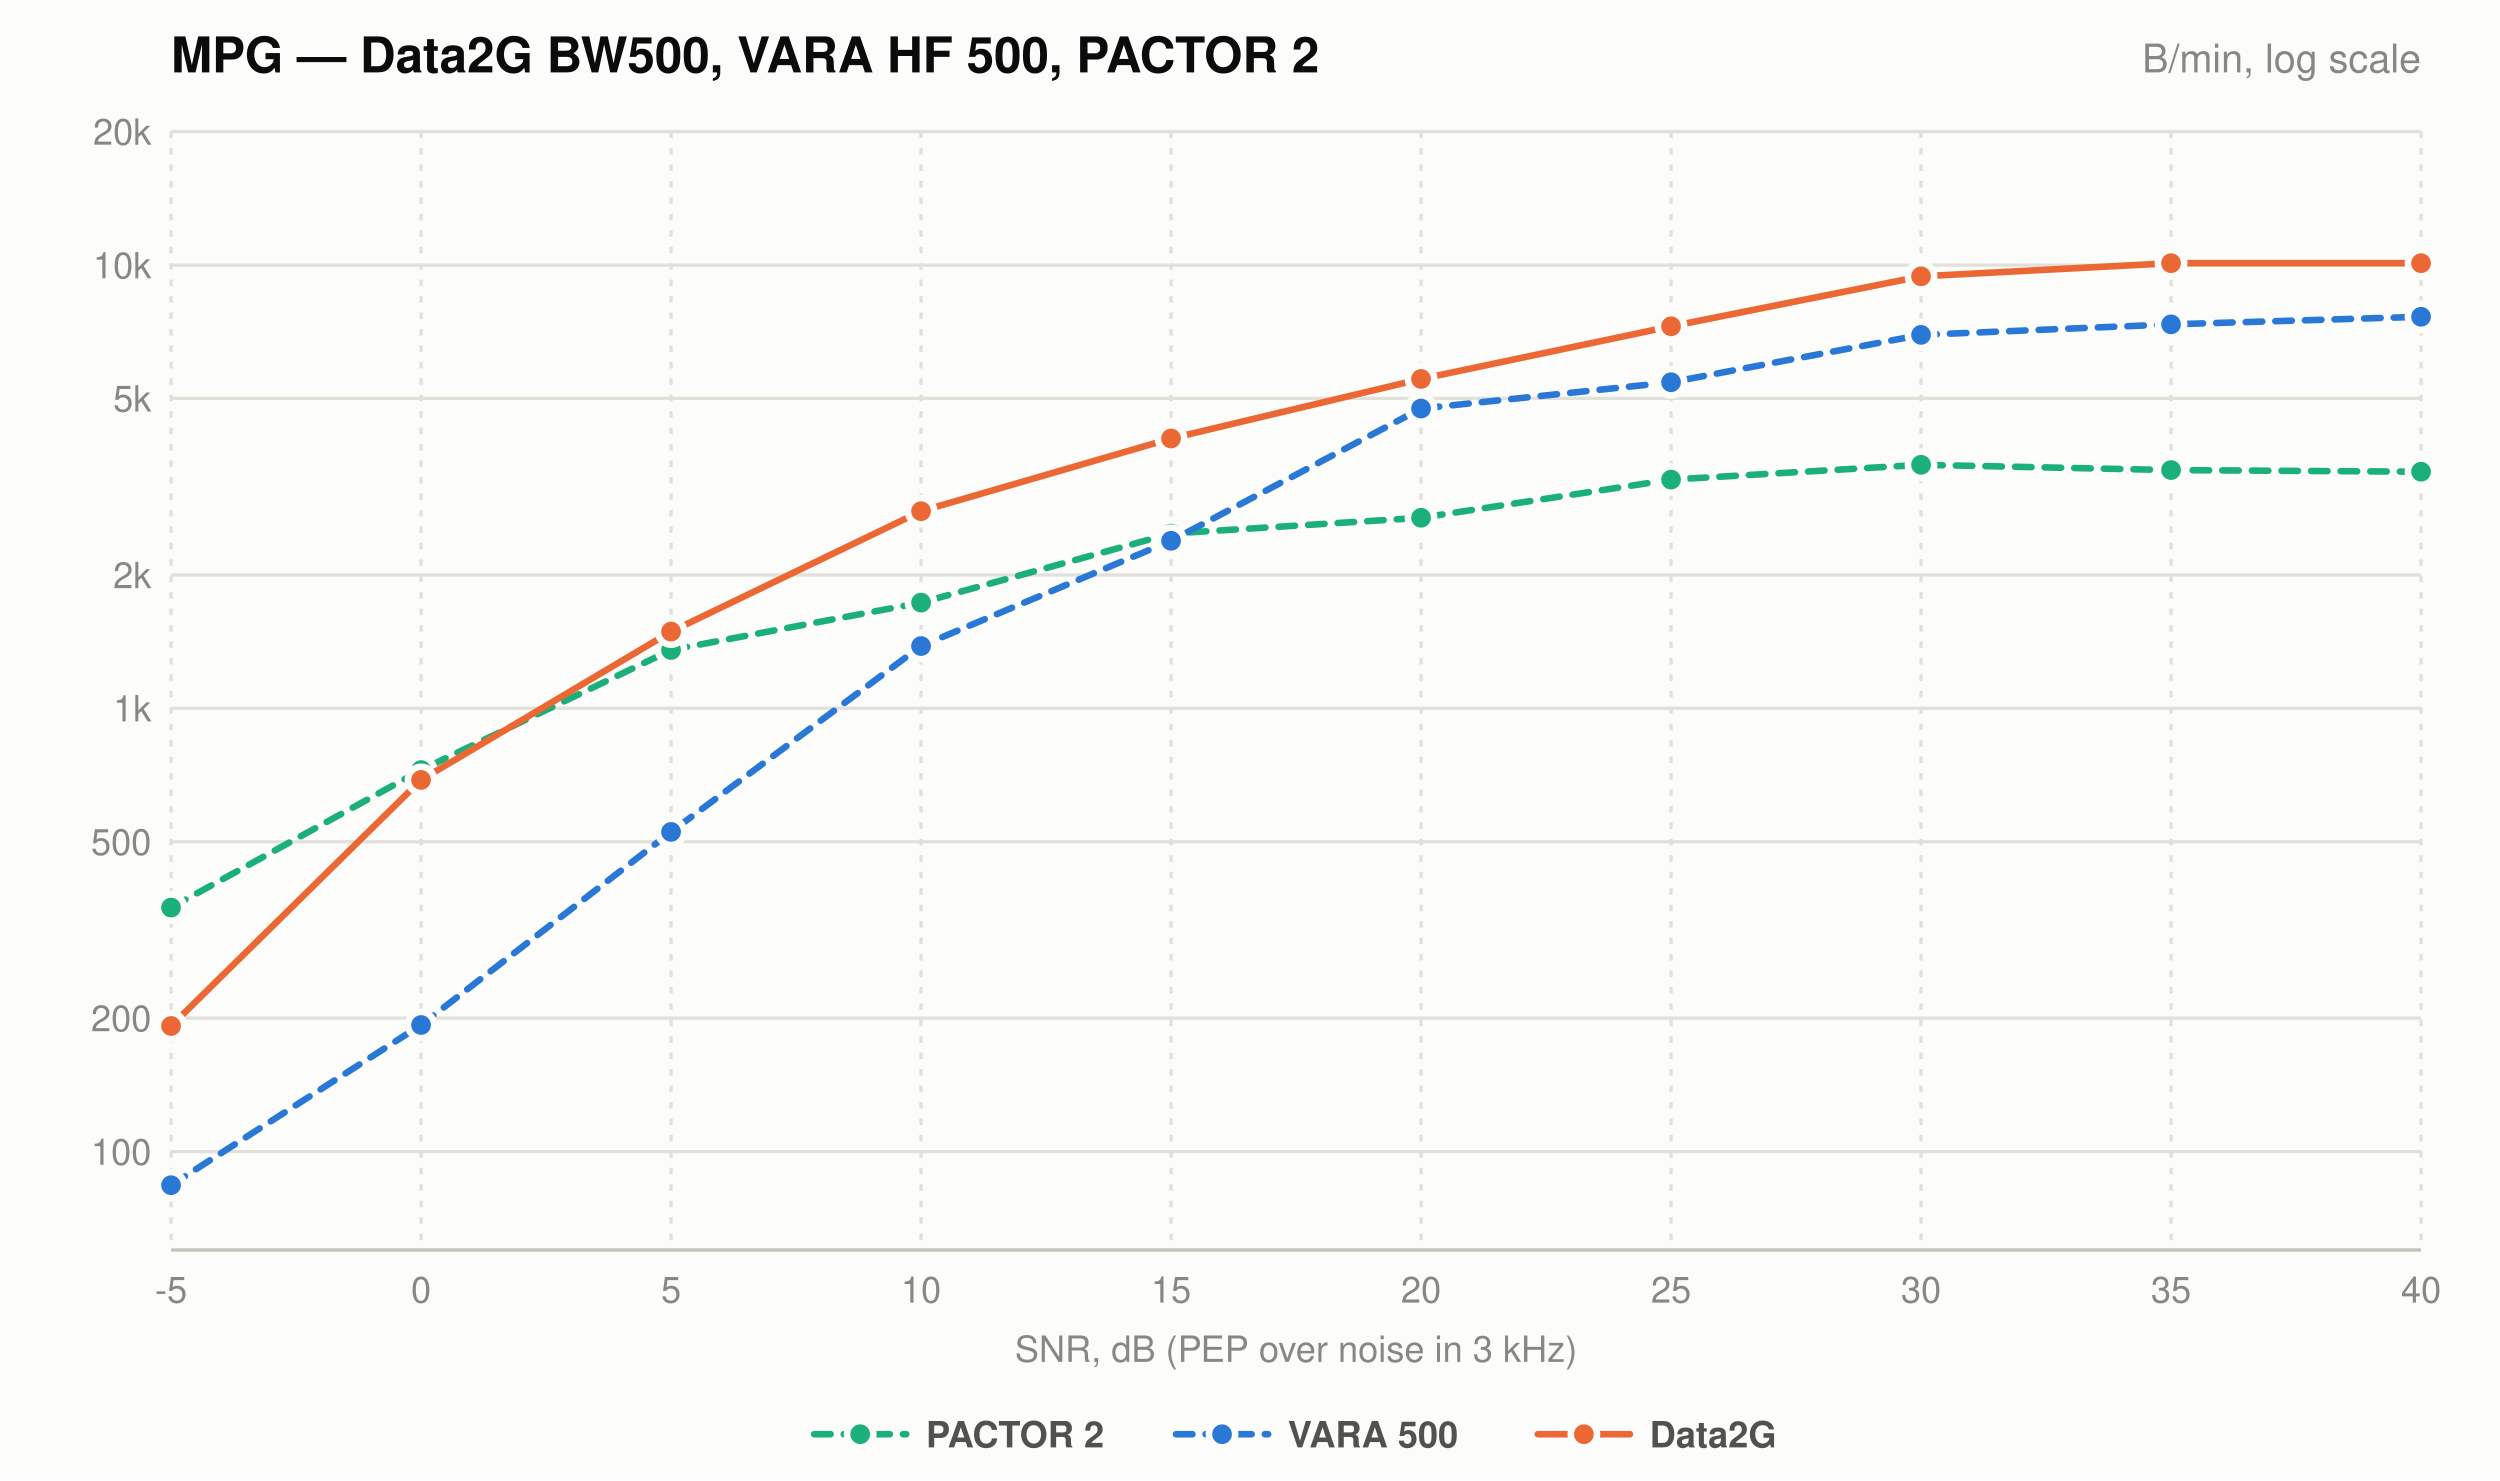
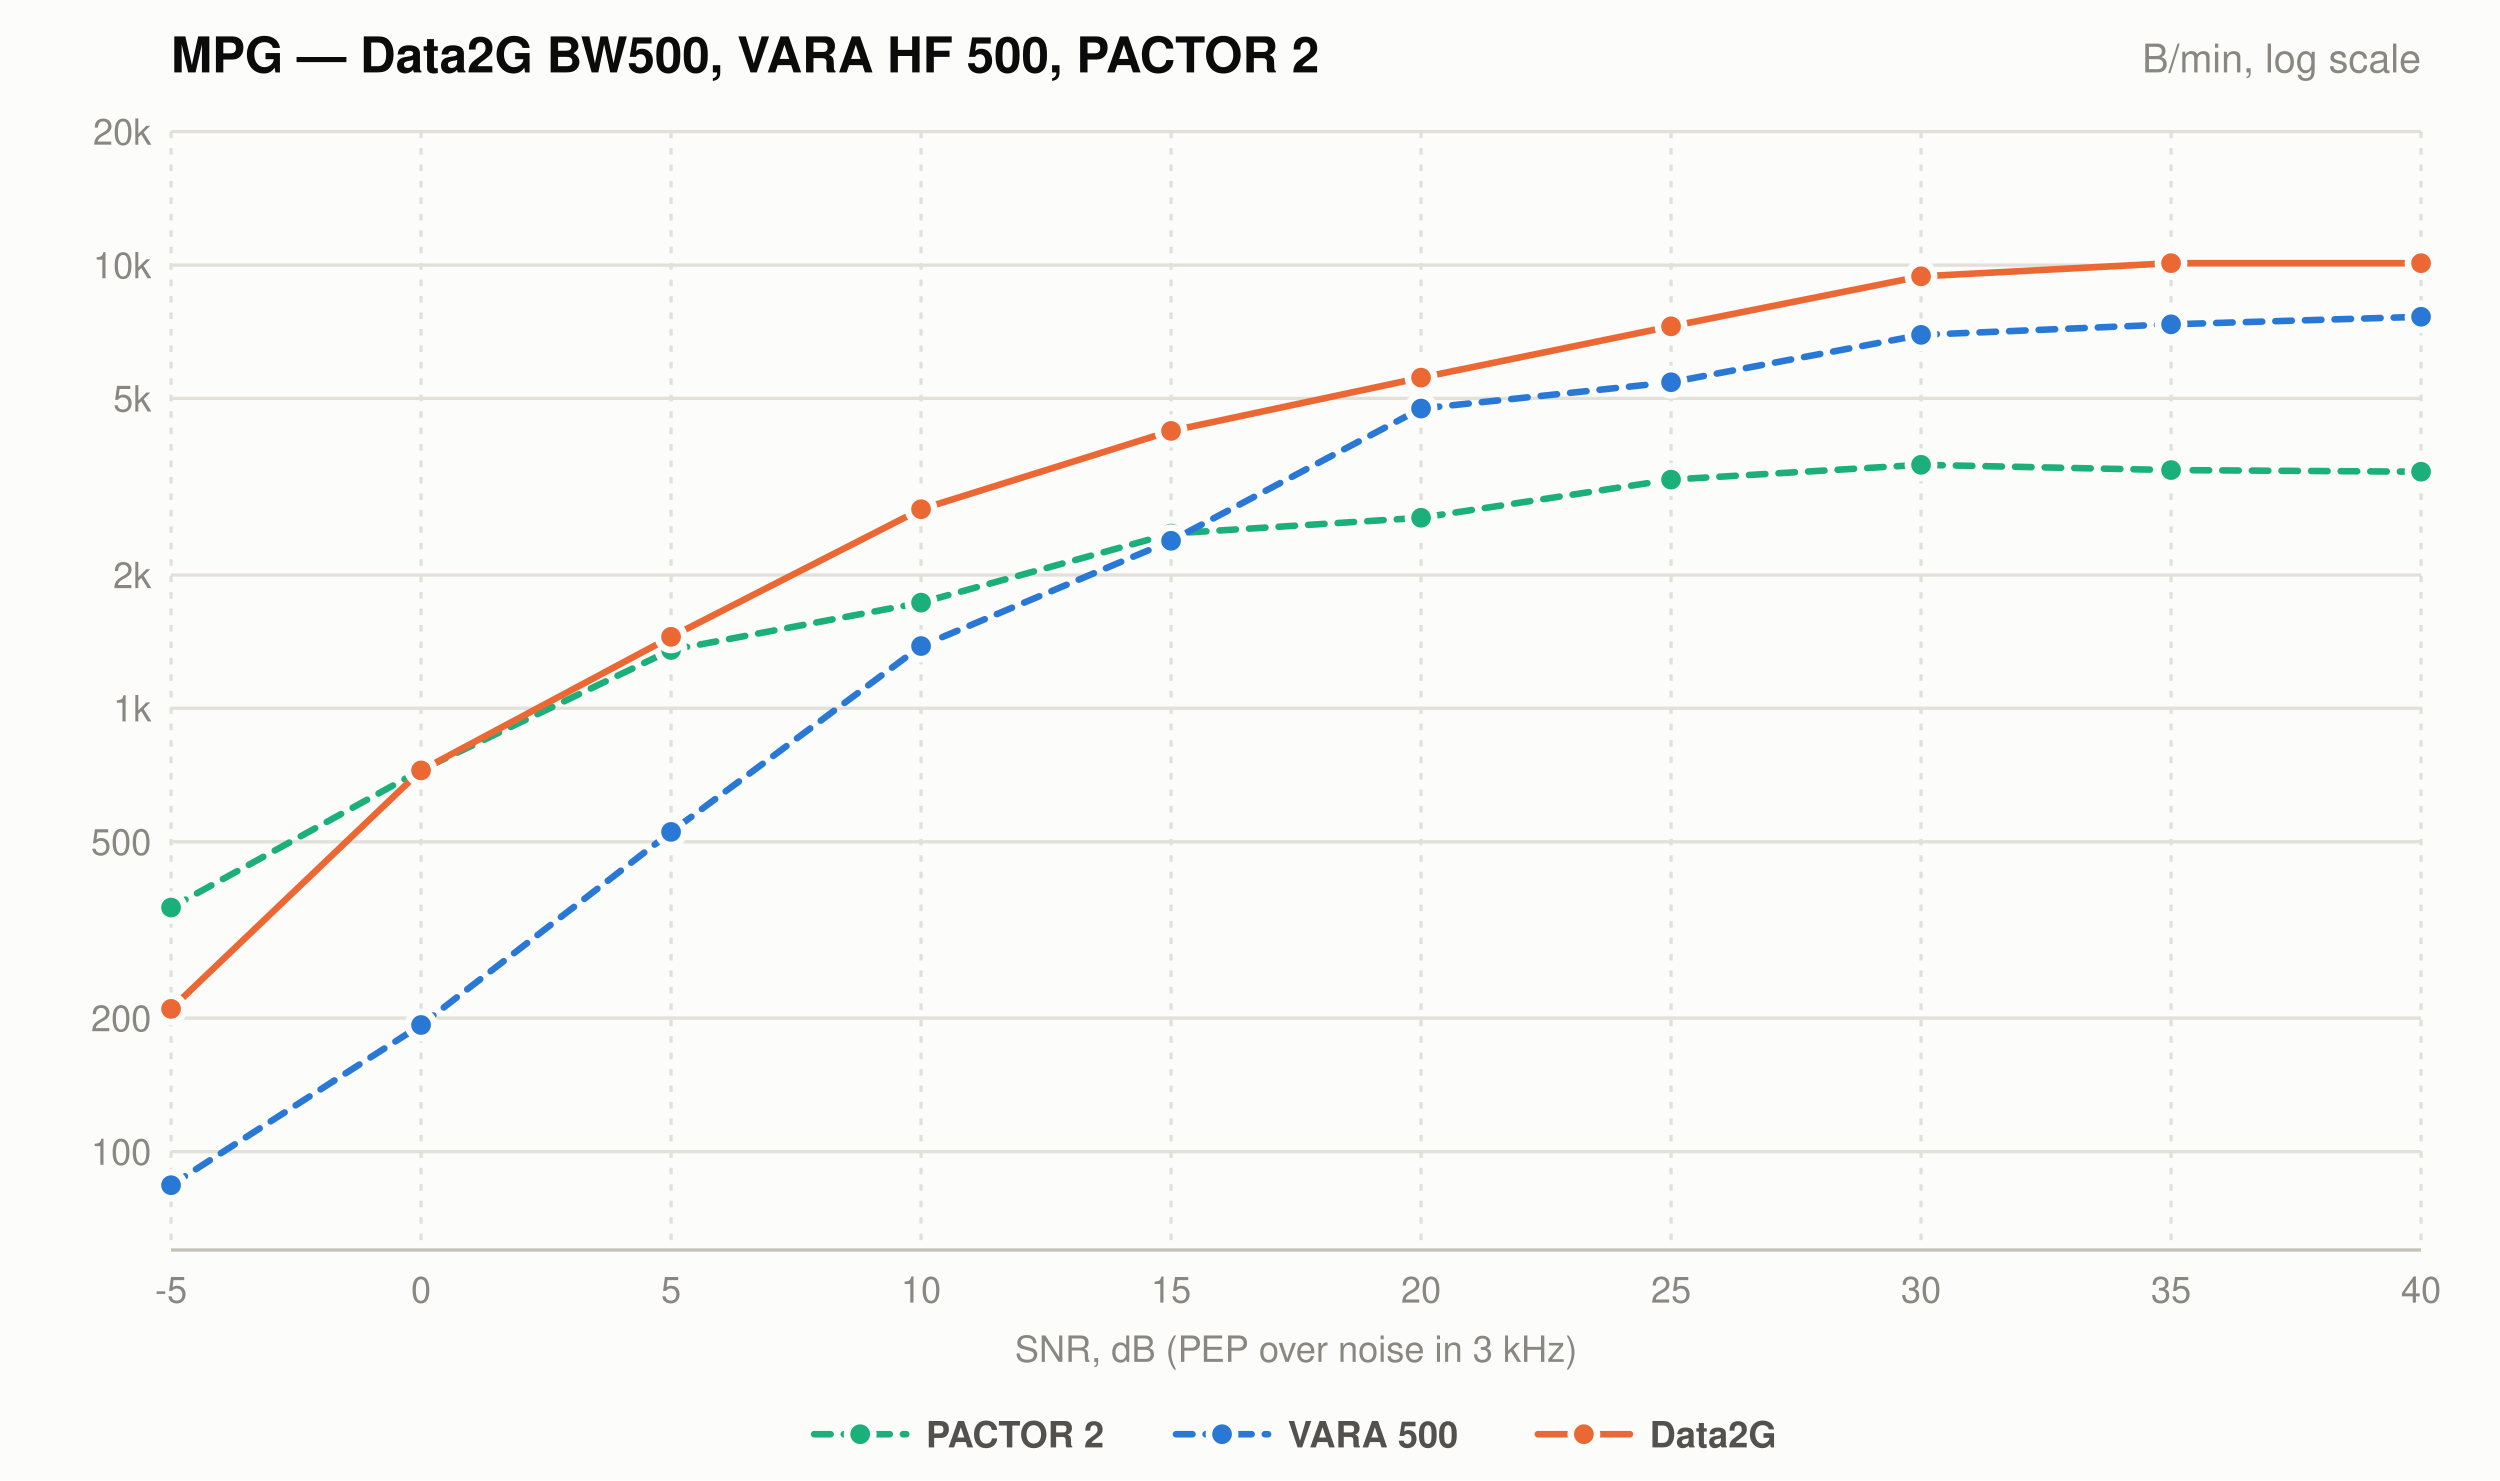
<svg xmlns="http://www.w3.org/2000/svg" viewBox="0 0 760 450" width="760" height="450" font-family="-apple-system, BlinkMacSystemFont, 'Segoe UI', Helvetica, Arial, sans-serif">
  <rect width="760" height="450" fill="#fcfcfb" />
  <text x="52" y="22" font-size="15" font-weight="600" fill="#0b0b0b">MPG — Data2G BW500, VARA HF 500, PACTOR 2</text>
  <text x="736" y="22" font-size="12" fill="#898781" text-anchor="end">B/min, log scale</text>
  <line x1="52" x2="736" y1="350.1" y2="350.1" stroke="#e1e0d9" />
  <text x="46" y="354.1" font-size="11" fill="#898781" text-anchor="end">100</text>
  <line x1="52" x2="736" y1="309.5" y2="309.5" stroke="#e1e0d9" />
  <text x="46" y="313.5" font-size="11" fill="#898781" text-anchor="end">200</text>
  <line x1="52" x2="736" y1="255.9" y2="255.9" stroke="#e1e0d9" />
  <text x="46" y="259.9" font-size="11" fill="#898781" text-anchor="end">500</text>
  <line x1="52" x2="736" y1="215.3" y2="215.3" stroke="#e1e0d9" />
  <text x="46" y="219.3" font-size="11" fill="#898781" text-anchor="end">1k</text>
  <line x1="52" x2="736" y1="174.8" y2="174.8" stroke="#e1e0d9" />
  <text x="46" y="178.8" font-size="11" fill="#898781" text-anchor="end">2k</text>
  <line x1="52" x2="736" y1="121.1" y2="121.1" stroke="#e1e0d9" />
  <text x="46" y="125.1" font-size="11" fill="#898781" text-anchor="end">5k</text>
  <line x1="52" x2="736" y1="80.6" y2="80.6" stroke="#e1e0d9" />
  <text x="46" y="84.6" font-size="11" fill="#898781" text-anchor="end">10k</text>
  <line x1="52" x2="736" y1="40.0" y2="40.0" stroke="#e1e0d9" />
  <text x="46" y="44.0" font-size="11" fill="#898781" text-anchor="end">20k</text>
  <line x1="52.0" x2="52.0" y1="40" y2="380" stroke="#e1e0d9" stroke-dasharray="2 3" />
  <text x="52.0" y="396" font-size="11" fill="#898781" text-anchor="middle">-5</text>
  <line x1="128.0" x2="128.0" y1="40" y2="380" stroke="#e1e0d9" stroke-dasharray="2 3" />
  <text x="128.0" y="396" font-size="11" fill="#898781" text-anchor="middle">0</text>
  <line x1="204.0" x2="204.0" y1="40" y2="380" stroke="#e1e0d9" stroke-dasharray="2 3" />
  <text x="204.0" y="396" font-size="11" fill="#898781" text-anchor="middle">5</text>
  <line x1="280.0" x2="280.0" y1="40" y2="380" stroke="#e1e0d9" stroke-dasharray="2 3" />
  <text x="280.0" y="396" font-size="11" fill="#898781" text-anchor="middle">10</text>
  <line x1="356.0" x2="356.0" y1="40" y2="380" stroke="#e1e0d9" stroke-dasharray="2 3" />
  <text x="356.0" y="396" font-size="11" fill="#898781" text-anchor="middle">15</text>
  <line x1="432.0" x2="432.0" y1="40" y2="380" stroke="#e1e0d9" stroke-dasharray="2 3" />
  <text x="432.0" y="396" font-size="11" fill="#898781" text-anchor="middle">20</text>
  <line x1="508.0" x2="508.0" y1="40" y2="380" stroke="#e1e0d9" stroke-dasharray="2 3" />
  <text x="508.0" y="396" font-size="11" fill="#898781" text-anchor="middle">25</text>
  <line x1="584.0" x2="584.0" y1="40" y2="380" stroke="#e1e0d9" stroke-dasharray="2 3" />
  <text x="584.0" y="396" font-size="11" fill="#898781" text-anchor="middle">30</text>
  <line x1="660.0" x2="660.0" y1="40" y2="380" stroke="#e1e0d9" stroke-dasharray="2 3" />
  <text x="660.0" y="396" font-size="11" fill="#898781" text-anchor="middle">35</text>
  <line x1="736.0" x2="736.0" y1="40" y2="380" stroke="#e1e0d9" stroke-dasharray="2 3" />
  <text x="736.0" y="396" font-size="11" fill="#898781" text-anchor="middle">40</text>
  <line x1="52" x2="736" y1="380" y2="380" stroke="#c3c2b7" />
  <text x="394.0" y="414" font-size="11" fill="#898781" text-anchor="middle">SNR, dB (PEP over noise in 3 kHz)</text>
  <path d="M52.0,275.9L128.0,234.1L204.0,197.6L280.0,183.2L356.0,162.2L432.0,157.4L508.0,145.8L584.0,141.3L660.0,142.9L736.0,143.4" fill="none" stroke="#1baf7a" stroke-width="2" stroke-linejoin="round" stroke-linecap="round" stroke-dasharray="5 4" />
  <circle cx="52.0" cy="275.9" r="4" fill="#1baf7a" stroke="#fcfcfb" stroke-width="2" />
  <circle cx="128.0" cy="234.1" r="4" fill="#1baf7a" stroke="#fcfcfb" stroke-width="2" />
  <circle cx="204.0" cy="197.6" r="4" fill="#1baf7a" stroke="#fcfcfb" stroke-width="2" />
  <circle cx="280.0" cy="183.2" r="4" fill="#1baf7a" stroke="#fcfcfb" stroke-width="2" />
  <circle cx="356.0" cy="162.2" r="4" fill="#1baf7a" stroke="#fcfcfb" stroke-width="2" />
  <circle cx="432.0" cy="157.4" r="4" fill="#1baf7a" stroke="#fcfcfb" stroke-width="2" />
  <circle cx="508.0" cy="145.8" r="4" fill="#1baf7a" stroke="#fcfcfb" stroke-width="2" />
  <circle cx="584.0" cy="141.3" r="4" fill="#1baf7a" stroke="#fcfcfb" stroke-width="2" />
  <circle cx="660.0" cy="142.9" r="4" fill="#1baf7a" stroke="#fcfcfb" stroke-width="2" />
  <circle cx="736.0" cy="143.4" r="4" fill="#1baf7a" stroke="#fcfcfb" stroke-width="2" />
  <path d="M52.0,360.3L128.0,311.6L204.0,252.9L280.0,196.4L356.0,164.4L432.0,124.2L508.0,116.2L584.0,101.8L660.0,98.6L736.0,96.3" fill="none" stroke="#2a78d6" stroke-width="2" stroke-linejoin="round" stroke-linecap="round" stroke-dasharray="5 4" />
  <circle cx="52.0" cy="360.3" r="4" fill="#2a78d6" stroke="#fcfcfb" stroke-width="2" />
  <circle cx="128.0" cy="311.6" r="4" fill="#2a78d6" stroke="#fcfcfb" stroke-width="2" />
  <circle cx="204.0" cy="252.9" r="4" fill="#2a78d6" stroke="#fcfcfb" stroke-width="2" />
  <circle cx="280.0" cy="196.4" r="4" fill="#2a78d6" stroke="#fcfcfb" stroke-width="2" />
  <circle cx="356.0" cy="164.4" r="4" fill="#2a78d6" stroke="#fcfcfb" stroke-width="2" />
  <circle cx="432.0" cy="124.2" r="4" fill="#2a78d6" stroke="#fcfcfb" stroke-width="2" />
  <circle cx="508.0" cy="116.2" r="4" fill="#2a78d6" stroke="#fcfcfb" stroke-width="2" />
  <circle cx="584.0" cy="101.8" r="4" fill="#2a78d6" stroke="#fcfcfb" stroke-width="2" />
  <circle cx="660.0" cy="98.6" r="4" fill="#2a78d6" stroke="#fcfcfb" stroke-width="2" />
  <circle cx="736.0" cy="96.3" r="4" fill="#2a78d6" stroke="#fcfcfb" stroke-width="2" />
-   <path d="M52.0,311.9L128.0,237.1L204.0,192.0L280.0,155.4L356.0,133.3L432.0,115.2L508.0,99.2L584.0,84.0L660.0,80.0L736.0,80.0" fill="none" stroke="#eb6834" stroke-width="2" stroke-linejoin="round" stroke-linecap="round" />
-   <circle cx="52.0" cy="311.9" r="4" fill="#eb6834" stroke="#fcfcfb" stroke-width="2" />
-   <circle cx="128.0" cy="237.1" r="4" fill="#eb6834" stroke="#fcfcfb" stroke-width="2" />
-   <circle cx="204.0" cy="192.0" r="4" fill="#eb6834" stroke="#fcfcfb" stroke-width="2" />
-   <circle cx="280.0" cy="155.4" r="4" fill="#eb6834" stroke="#fcfcfb" stroke-width="2" />
-   <circle cx="356.0" cy="133.3" r="4" fill="#eb6834" stroke="#fcfcfb" stroke-width="2" />
-   <circle cx="432.0" cy="115.2" r="4" fill="#eb6834" stroke="#fcfcfb" stroke-width="2" />
+   <path d="M52.0,306.7L128.0,234.2L204.0,193.6L280.0,154.8L356.0,131.0L432.0,114.8L508.0,99.2L584.0,84.0L660.0,80.0L736.0,80.0" fill="none" stroke="#eb6834" stroke-width="2" stroke-linejoin="round" stroke-linecap="round" />
+   <circle cx="52.0" cy="306.7" r="4" fill="#eb6834" stroke="#fcfcfb" stroke-width="2" />
+   <circle cx="128.0" cy="234.2" r="4" fill="#eb6834" stroke="#fcfcfb" stroke-width="2" />
+   <circle cx="204.0" cy="193.6" r="4" fill="#eb6834" stroke="#fcfcfb" stroke-width="2" />
+   <circle cx="280.0" cy="154.8" r="4" fill="#eb6834" stroke="#fcfcfb" stroke-width="2" />
+   <circle cx="356.0" cy="131.0" r="4" fill="#eb6834" stroke="#fcfcfb" stroke-width="2" />
+   <circle cx="432.0" cy="114.8" r="4" fill="#eb6834" stroke="#fcfcfb" stroke-width="2" />
  <circle cx="508.0" cy="99.2" r="4" fill="#eb6834" stroke="#fcfcfb" stroke-width="2" />
  <circle cx="584.0" cy="84.0" r="4" fill="#eb6834" stroke="#fcfcfb" stroke-width="2" />
  <circle cx="660.0" cy="80.0" r="4" fill="#eb6834" stroke="#fcfcfb" stroke-width="2" />
  <circle cx="736.0" cy="80.0" r="4" fill="#eb6834" stroke="#fcfcfb" stroke-width="2" />
  <line x1="247.5" x2="275.5" y1="436" y2="436" stroke="#1baf7a" stroke-width="2" stroke-linecap="round" stroke-dasharray="5 4" />
  <circle cx="261.5" cy="436" r="4" fill="#1baf7a" stroke="#fcfcfb" stroke-width="2" />
  <text x="281.5" y="440" font-size="11" font-weight="600" fill="#52514e">PACTOR 2</text>
  <line x1="357.5" x2="385.5" y1="436" y2="436" stroke="#2a78d6" stroke-width="2" stroke-linecap="round" stroke-dasharray="5 4" />
  <circle cx="371.5" cy="436" r="4" fill="#2a78d6" stroke="#fcfcfb" stroke-width="2" />
  <text x="391.5" y="440" font-size="11" font-weight="600" fill="#52514e">VARA 500</text>
  <line x1="467.5" x2="495.5" y1="436" y2="436" stroke="#eb6834" stroke-width="2" stroke-linecap="round" />
  <circle cx="481.5" cy="436" r="4" fill="#eb6834" stroke="#fcfcfb" stroke-width="2" />
  <text x="501.5" y="440" font-size="11" font-weight="600" fill="#52514e">Data2G</text>
</svg>
